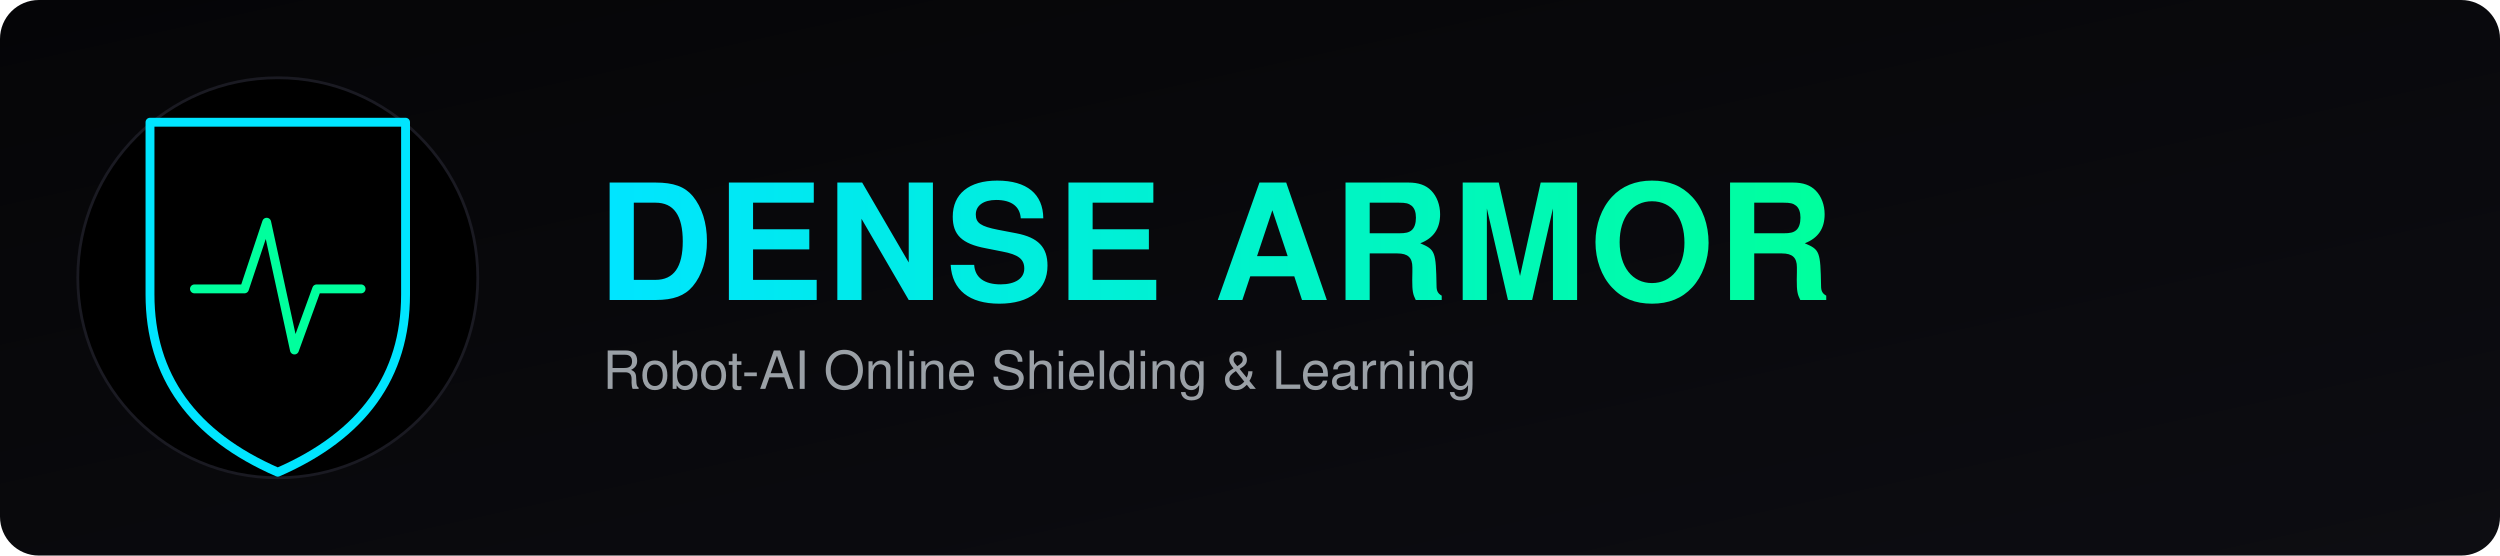
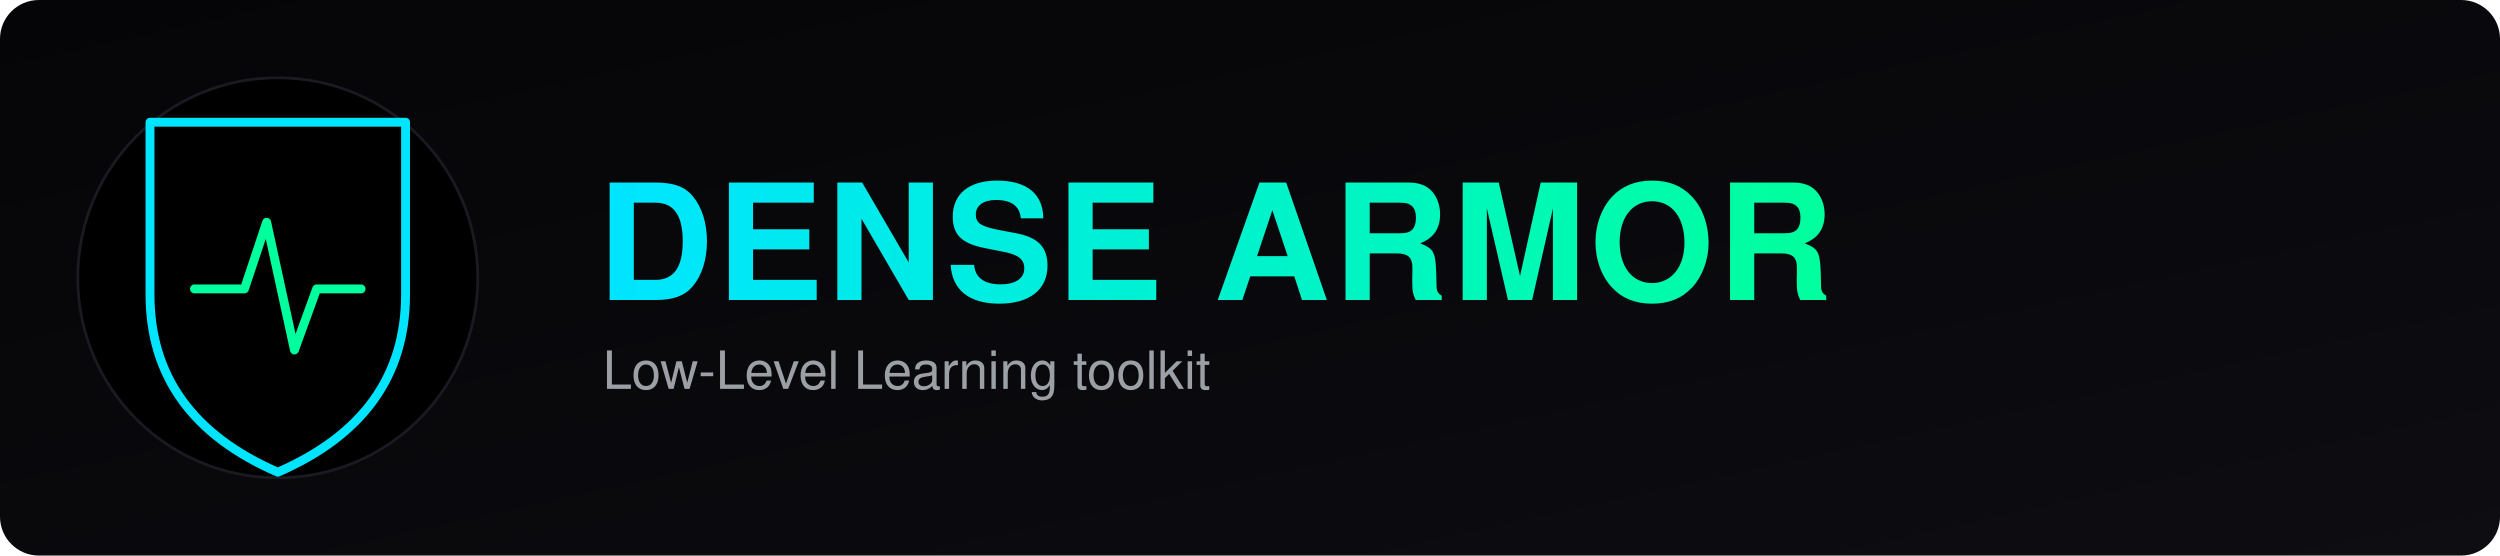
<svg xmlns="http://www.w3.org/2000/svg" viewBox="0 0 900 200" role="img" aria-labelledby="title">
  <defs>
    <linearGradient id="bg" x1="0%" y1="0%" x2="100%" y2="100%">
      <stop offset="0%" stop-color="#050507" />
      <stop offset="100%" stop-color="#0d0d12" />
    </linearGradient>
    <linearGradient id="textGrad" x1="0%" y1="0%" x2="100%" y2="0%">
      <stop offset="0%" stop-color="#00e5ff" />
      <stop offset="100%" stop-color="#00ff9d" />
    </linearGradient>
  </defs>
  <rect width="900" height="200" rx="14" fill="url(#bg)" />
  <g transform="translate(100,100)">
    <circle r="72" fill="#000000" stroke="#1a1a22" stroke-width="1" />
    <path d="M -46,-56 L 46,-56 L 46,6 Q 46,50 0,70 Q -46,50 -46,6 Z" fill="none" stroke="#00e5ff" stroke-width="3.2" stroke-linejoin="round" />
    <path d="M -30,4 L -12,4 L -4,-20 L 6,26 L 14,4 L 30,4" fill="none" stroke="#00ff9d" stroke-width="3.2" stroke-linecap="round" stroke-linejoin="round" />
  </g>
  <text x="215" y="108" font-family="Segoe UI, Helvetica, Arial, sans-serif" font-size="58" font-weight="700" letter-spacing="1" fill="url(#textGrad)">
    DENSE ARMOR
  </text>
  <text x="217" y="140" font-family="Segoe UI, Helvetica, Arial, sans-serif" font-size="19" fill="#9aa0a6">
-     Robot-AI Online Shielding &amp; Learning
+     Low-Level Learning toolkit
  </text>
</svg>
